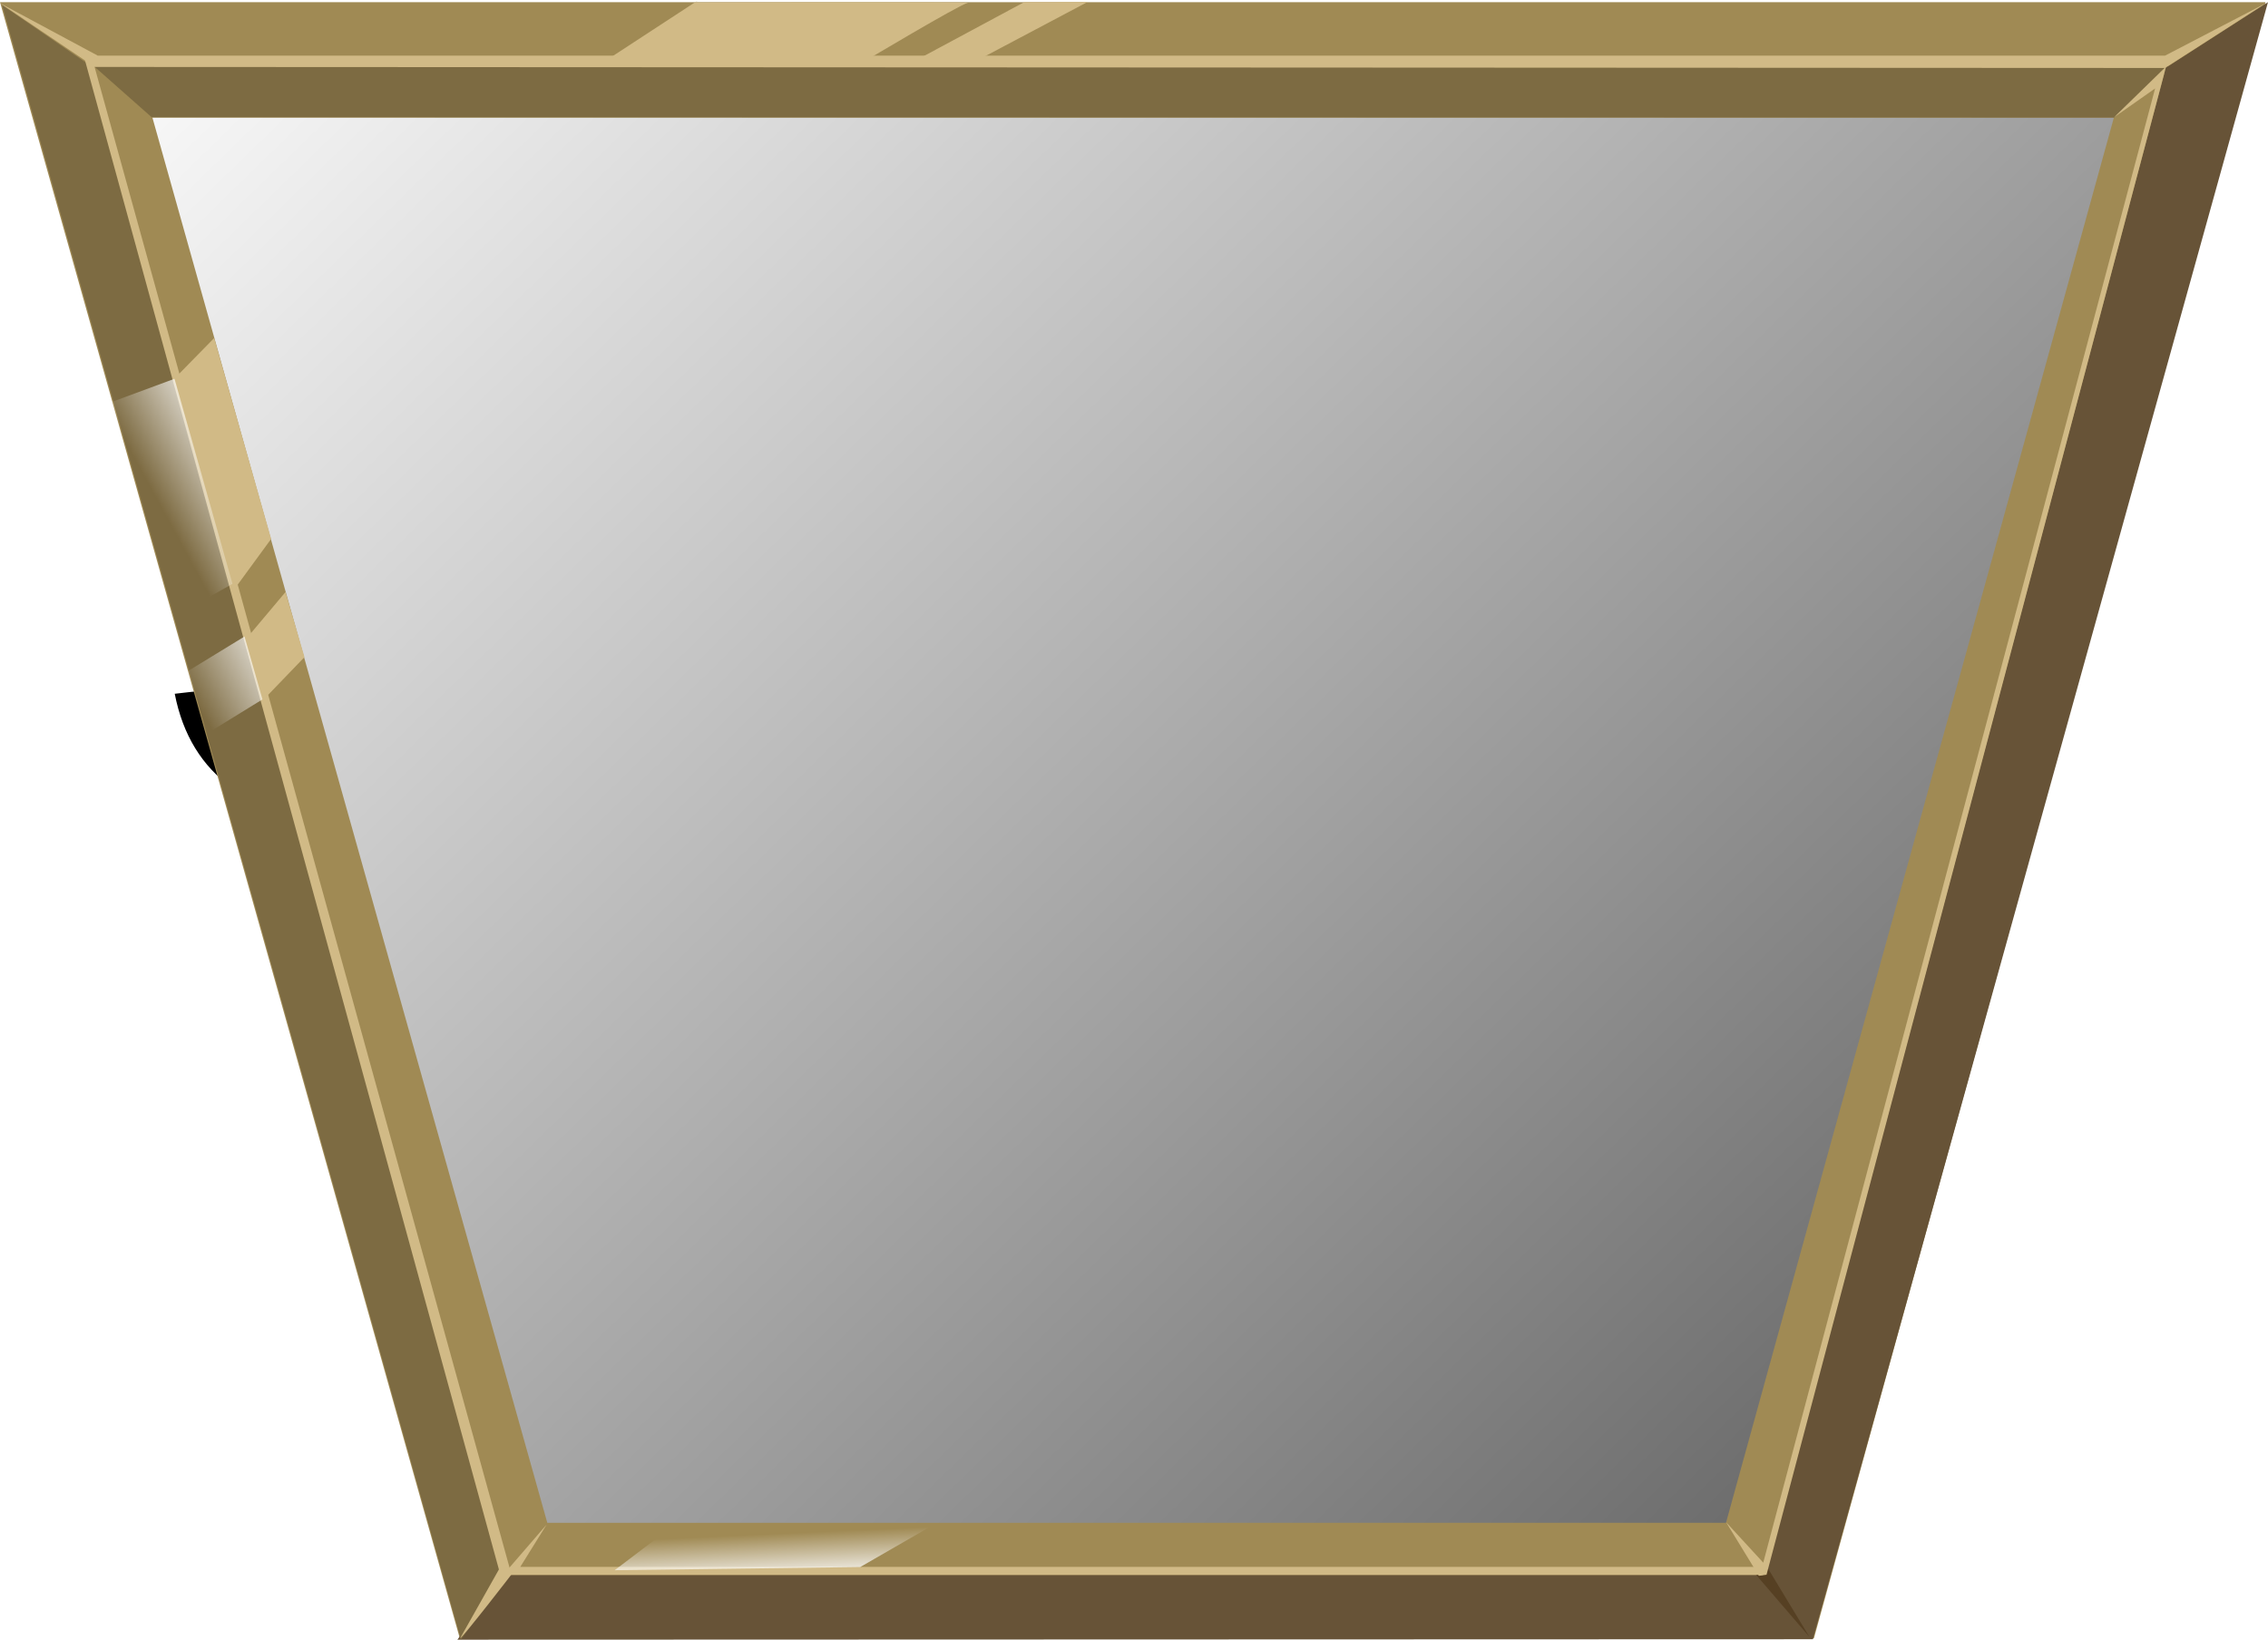
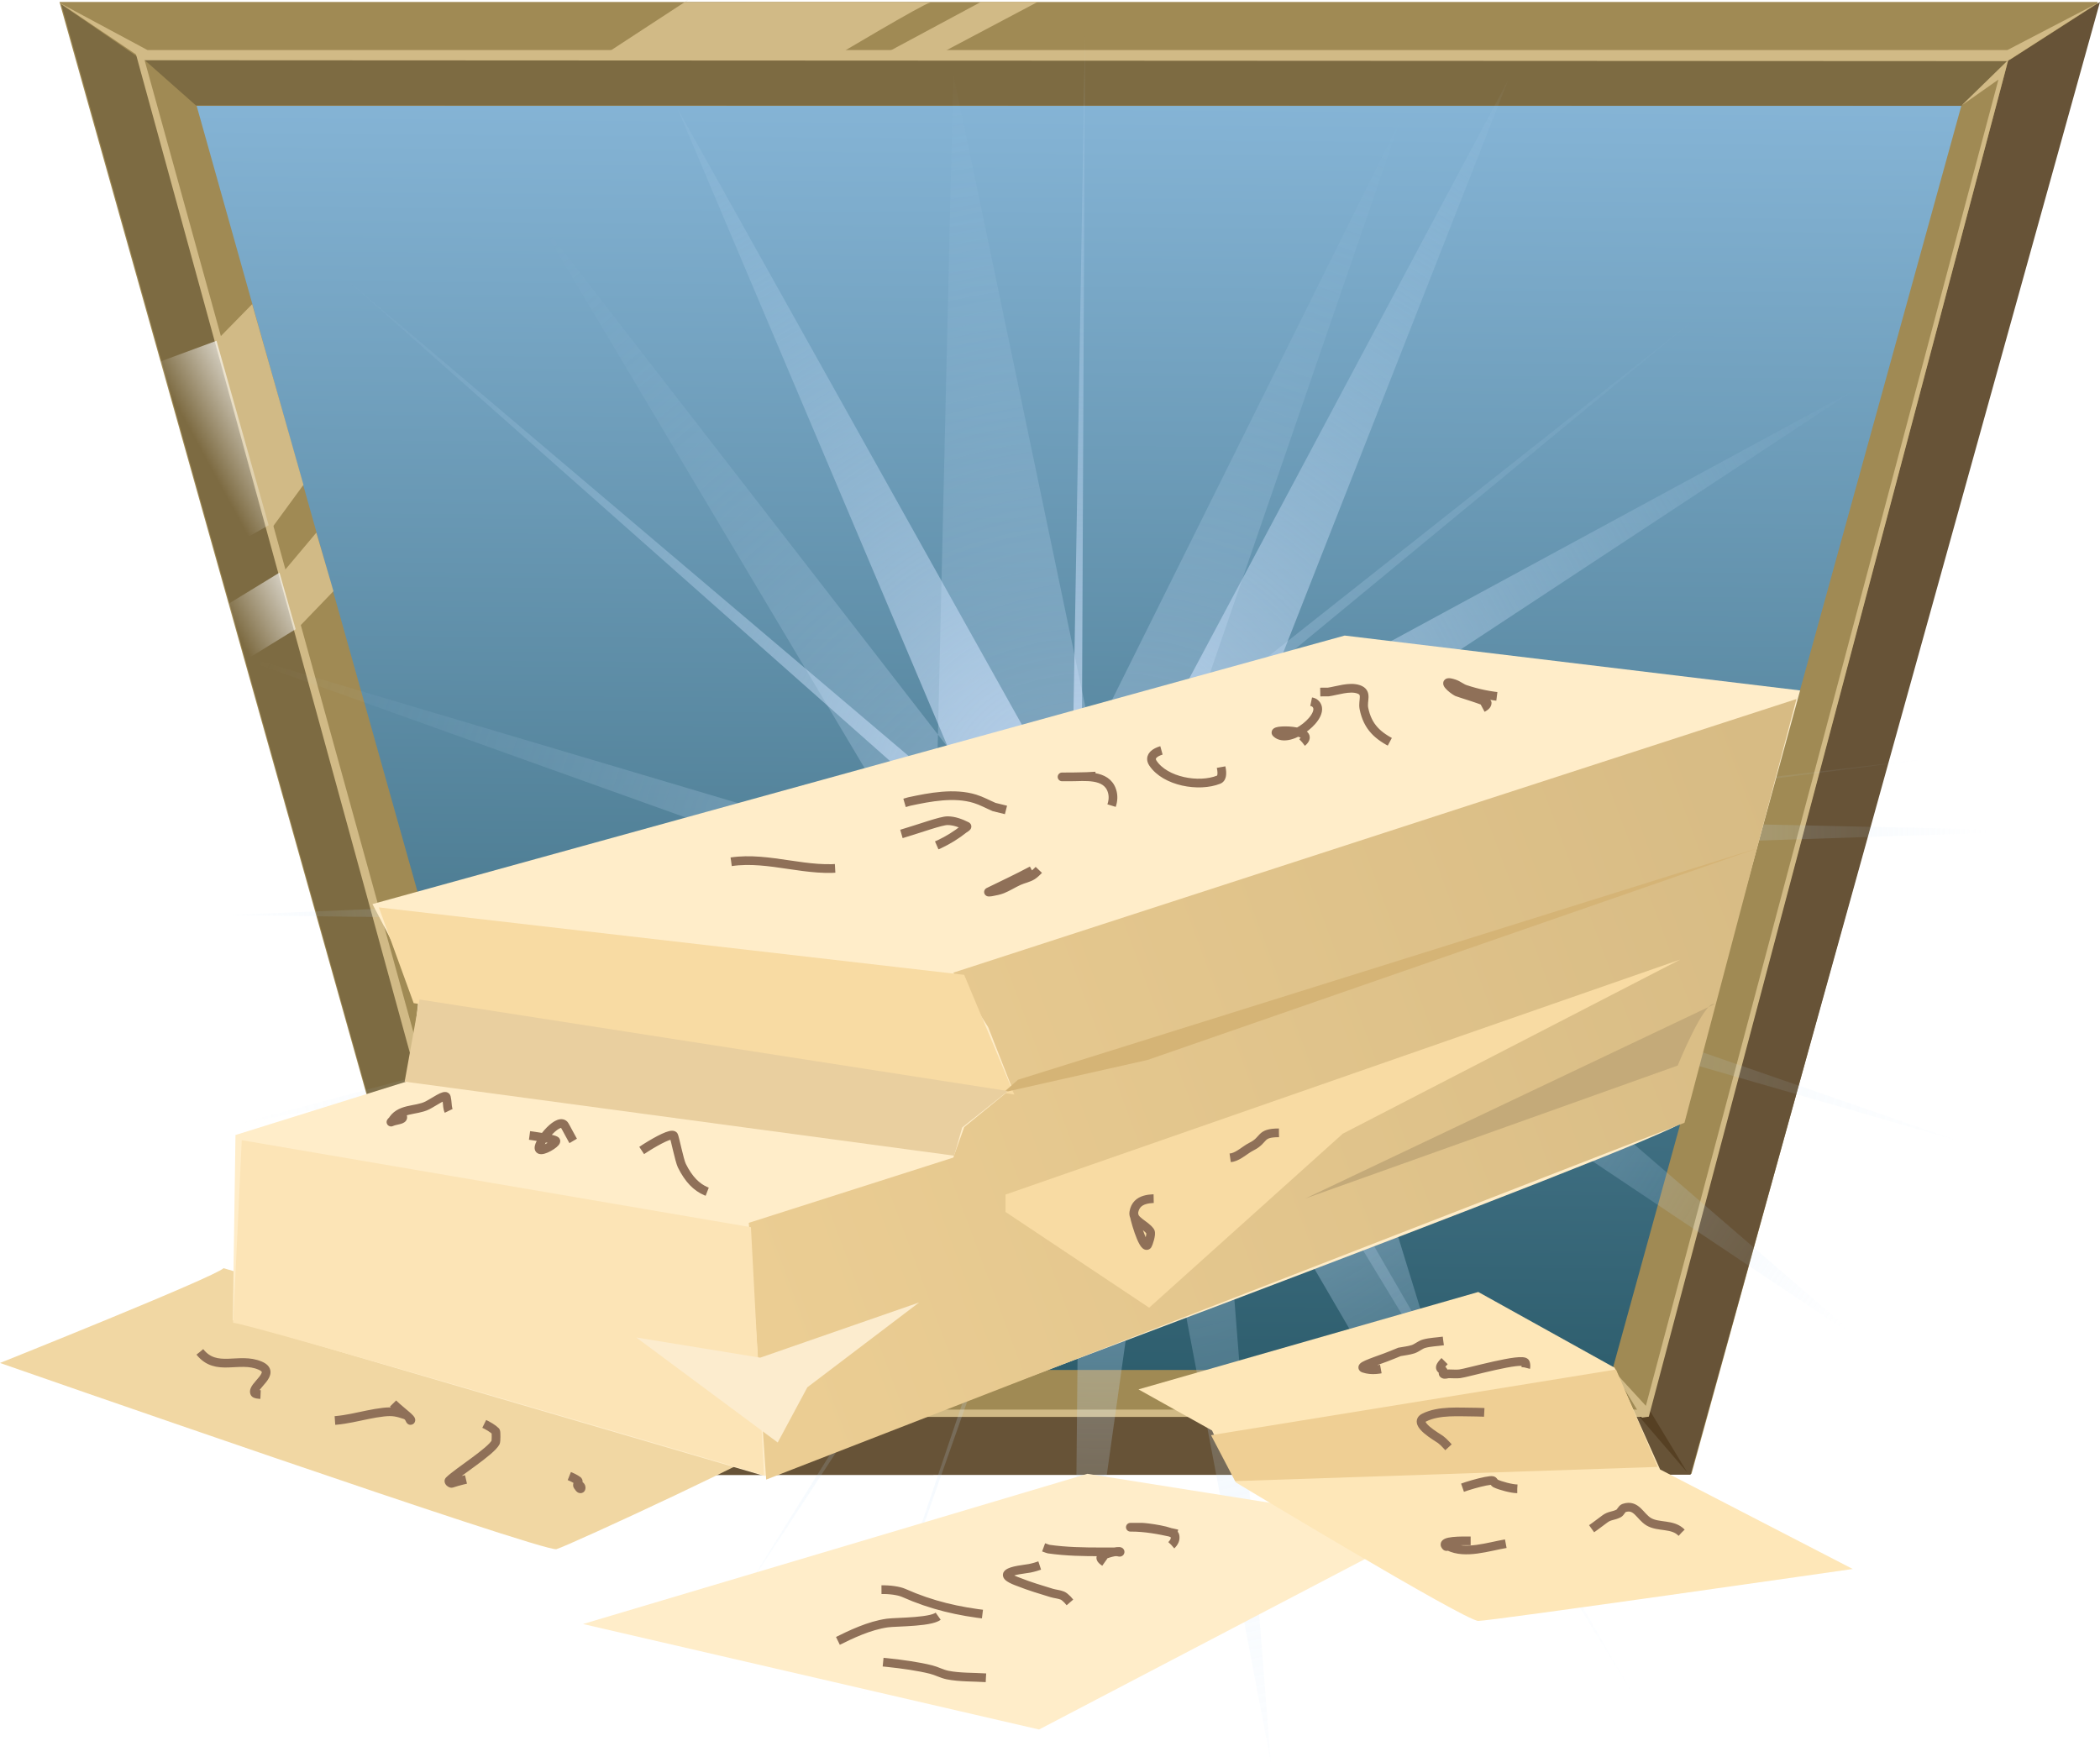
- <svg xmlns="http://www.w3.org/2000/svg" xmlns:xlink="http://www.w3.org/1999/xlink" width="117.215" height="84.752" viewBox="0 0 117.215 84.752" version="1.1" id="svg1">
+ <svg xmlns="http://www.w3.org/2000/svg" xmlns:xlink="http://www.w3.org/1999/xlink" width="120.634" height="101.234" viewBox="0 0 120.634 101.234" version="1.1" id="svg1">
  <defs id="defs1">
+     <linearGradient id="linearGradient257">
+       <stop style="stop-color:#d3e5ff;stop-opacity:0.352;" offset="0.115" id="stop256" />
+       <stop style="stop-color:#b7d8f3;stop-opacity:0;" offset="1" id="stop257" />
+     </linearGradient>
+     <linearGradient id="linearGradient255">
+       <stop style="stop-color:#d3e5ff;stop-opacity:0.61;" offset="0.115" id="stop252" />
+       <stop style="stop-color:#b7d8f3;stop-opacity:0;" offset="1" id="stop255" />
+     </linearGradient>
+     <linearGradient id="linearGradient246">
+       <stop style="stop-color:#21515e;stop-opacity:1;" offset="0.059" id="stop242" />
+       <stop style="stop-color:#87b6d8;stop-opacity:1;" offset="1" id="stop246" />
+     </linearGradient>
+     <linearGradient id="linearGradient219">
+       <stop style="stop-color:#ebcd93;stop-opacity:1;" offset="0" id="stop219" />
+       <stop style="stop-color:#d7bb84;stop-opacity:1;" offset="1" id="stop220" />
+     </linearGradient>
    <linearGradient id="linearGradient394">
      <stop style="stop-color:#ffffff;stop-opacity:1;" offset="0.116" id="stop393" />
      <stop style="stop-color:#ffffff;stop-opacity:0;" offset="0.549" id="stop394" />
    </linearGradient>
    <linearGradient id="linearGradient392">
      <stop style="stop-color:#ffffff;stop-opacity:1;" offset="0.116" id="stop391" />
      <stop style="stop-color:#ffffff;stop-opacity:0;" offset="0.549" id="stop392" />
    </linearGradient>
-     <linearGradient id="linearGradient267">
-       <stop style="stop-color:#606060;stop-opacity:1;" offset="0.059" id="stop267" />
-       <stop style="stop-color:#ffffff;stop-opacity:1;" offset="1" id="stop268" />
-     </linearGradient>
    <linearGradient id="linearGradient129">
      <stop style="stop-color:#ffffff;stop-opacity:1;" offset="0.116" id="stop128" />
      <stop style="stop-color:#ffffff;stop-opacity:0;" offset="0.37" id="stop129" />
    </linearGradient>
    <linearGradient xlink:href="#linearGradient392" id="linearGradient126" gradientUnits="userSpaceOnUse" x1="20.695" y1="40.4" x2="9.337" y2="46.595" gradientTransform="translate(-5.758954,2.028723)" />
    <linearGradient xlink:href="#linearGradient394" id="linearGradient127" gradientUnits="userSpaceOnUse" gradientTransform="translate(-2.141389,15.35055)" x1="20.695" y1="40.4" x2="9.337" y2="46.595" />
    <linearGradient xlink:href="#linearGradient129" id="linearGradient128" gradientUnits="userSpaceOnUse" gradientTransform="rotate(106.419,6.650502,80.68382)" x1="18.371" y1="40.719" x2="9.002" y2="43.944" />
-     <linearGradient xlink:href="#linearGradient267" id="linearGradient268" x1="100.17" y1="115.532" x2="6.387" y2="19.133" gradientUnits="userSpaceOnUse" />
+     <linearGradient xlink:href="#linearGradient219" id="linearGradient221" x1="39.733" y1="91.266" x2="100.536" y2="68.643" gradientUnits="userSpaceOnUse" />
+     <linearGradient xlink:href="#linearGradient246" id="linearGradient242" x1="60.396" y1="115.531" x2="61.106" y2="24.532" gradientUnits="userSpaceOnUse" />
+     <radialGradient xlink:href="#linearGradient257" id="radialGradient249" gradientUnits="userSpaceOnUse" gradientTransform="matrix(1,0,0,1.011342,0,-0.09917019)" cx="18.924" cy="8.743" fx="18.924" fy="8.743" r="8.519" />
+     <radialGradient xlink:href="#linearGradient255" id="radialGradient250" gradientUnits="userSpaceOnUse" gradientTransform="matrix(1,0,0,1.011342,0,-0.09917019)" cx="18.924" cy="8.743" fx="18.924" fy="8.743" r="8.519" />
  </defs>
-   <g id="g5" style="display:inline" transform="translate(-0.758291,-20.31171)">
-     <text xml:space="preserve" style="font-size:40px;writing-mode:lr-tb;direction:ltr;fill:#000000;fill-opacity:1;stroke:none;stroke-width:2.891;stroke-dasharray:8.674, 2.891;stroke-dashoffset:9.831" x="8.179" y="62.327" id="text5">
-       <tspan id="tspan5" x="8.179" y="62.327" style="font-style:normal;font-variant:normal;font-weight:normal;font-stretch:normal;font-size:40px;font-family:Arial;-inkscape-font-specification:Arial;fill:#000000;fill-opacity:1;stroke:none">50</tspan>
-     </text>
+   <g id="g5" style="display:inline" transform="translate(2.660289,-20.31171)">
    <g id="g338" style="display:inline">
-       <path id="path321" d="M 4.698,23.41 H 113.927 L 92.233,102.009 h -65.45 z" style="display:inline;opacity:1;fill:url(#linearGradient268);stroke:none;stroke-width:5.969;stroke-dasharray:none;stroke-dashoffset:3.4;stroke-opacity:1" />
+       <path id="path321" d="M 4.698,23.41 H 113.927 L 92.233,102.009 h -65.45 z" style="display:inline;opacity:1;fill:url(#linearGradient242);stroke:none;stroke-width:5.969;stroke-dasharray:none;stroke-dashoffset:3.4;stroke-opacity:1" />
      <path id="path322" d="M 4.698,23.41 H 113.927 L 92.233,102.009 h -65.45 z" style="display:inline;opacity:1;fill:none;fill-opacity:1;stroke:#a08a54;stroke-width:5.969;stroke-dasharray:none;stroke-dashoffset:3.4;stroke-opacity:1" />
      <g id="g325">
        <path style="display:inline;fill:#7d6b42;fill-opacity:1;stroke:none;stroke-width:5.82;stroke-dasharray:none;stroke-dashoffset:9.831;stroke-opacity:1" d="M 110.023,26.388 113.05,23.724 5.567,23.692 8.593,26.368 Z" id="path323" />
        <path style="display:inline;fill:#675337;fill-opacity:1;stroke:none;stroke-width:5.82;stroke-dasharray:none;stroke-dashoffset:9.831;stroke-opacity:1" d="m 26.836,101.724 h 65.18 l 20.673,-77.909 5.284,-3.393 -23.52,84.62 -70.056,0.023 z" id="path324" />
        <path style="fill:#7d6b42;fill-opacity:1;stroke:none;stroke-width:5.82;stroke-dasharray:none;stroke-dashoffset:9.831;stroke-opacity:1" d="m 0.861,20.565 4.573,3.144 21.529,78.019 -2.382,3.334 z" id="path325" />
      </g>
      <g id="g326">
        <path style="fill:#564023;fill-opacity:1;stroke:none;stroke-width:5.82;stroke-dasharray:none;stroke-dashoffset:9.831;stroke-opacity:1" d="m 91.5,101.694 2.769,3.222 -2.316,-3.827 z" id="path326" />
      </g>
      <g id="g337">
        <path style="display:inline;fill:#d1ba86;fill-opacity:1;stroke:none;stroke-width:6;stroke-dasharray:none;stroke-dashoffset:3.4;stroke-opacity:1" d="m 36.859,20.312 -5.06,3.307 13.511,-0.063 c 0,0 5.074,-3.032 5.469,-3.098 0.395,-0.066 -14.091,-0.018 -14.091,-0.018 z" id="path327" />
        <path style="display:inline;fill:#d1ba86;fill-opacity:1;stroke:none;stroke-width:6;stroke-dasharray:none;stroke-dashoffset:3.4;stroke-opacity:1" d="m 53.698,20.418 -5.712,3.07 3.182,-0.004 5.795,-3.069 z" id="path328" />
        <path style="fill:#d1ba86;fill-opacity:1;stroke:none;stroke-width:5.82;stroke-dasharray:none;stroke-dashoffset:9.831;stroke-opacity:1" d="m 125.156,35.153 2.692,-2.625 -20.648,77.953 -0.396,0.057 -1.697,-2.772 1.923,2.093 20.252,-76.2 z" id="path329" transform="translate(-15.14317,-8.775348)" />
        <path style="display:inline;fill:#d1ba86;fill-opacity:1;stroke:none;stroke-width:5.82;stroke-dasharray:none;stroke-dashoffset:9.831;stroke-opacity:1" d="m 117.865,20.475 -5.212,3.35 -107.002,-0.053 -4.893,-3.297 5.052,2.712 H 112.654 Z" id="path330" />
        <path style="fill:#d1ba86;fill-opacity:1;stroke:none;stroke-width:5.82;stroke-dasharray:none;stroke-dashoffset:9.831;stroke-opacity:1" d="m 29.006,99.118 -2.243,2.597 h 65.102 l -0.413,-0.413 H 27.648 Z" id="path331" />
        <path style="display:inline;fill:#d1ba86;fill-opacity:1;stroke:none;stroke-width:5.82;stroke-dasharray:none;stroke-dashoffset:9.831;stroke-opacity:1" d="m 24.533,105.002 c 0.259,-0.194 2.658,-3.306 2.658,-3.306 L 5.538,23.38 5.084,23.186 26.543,101.436 Z" id="path332" />
        <path style="display:inline;fill:#d1ba86;fill-opacity:1;stroke:none;stroke-width:6;stroke-dasharray:none;stroke-dashoffset:3.4;stroke-opacity:1" d="m 11.827,37.785 -1.881,1.919 2.993,10.969 1.833,-2.506 z" id="path333" />
        <path style="display:inline;fill:#d1ba86;fill-opacity:1;stroke:none;stroke-width:6;stroke-dasharray:none;stroke-dashoffset:3.4;stroke-opacity:1" d="m 15.512,50.915 -1.992,2.37 0.956,3.089 2.019,-2.097 z" id="path334" />
        <path style="display:inline;fill:url(#linearGradient126);stroke:none;stroke-width:5.82;stroke-dasharray:none;stroke-dashoffset:9.831;stroke-opacity:1" d="M 9.777,39.89 12.773,50.49 9.555,52.303 6.257,41.191 Z" id="path335" />
        <path style="display:inline;fill:url(#linearGradient127);stroke:none;stroke-width:5.82;stroke-dasharray:none;stroke-dashoffset:9.831;stroke-opacity:1" d="m 13.395,53.212 0.929,3.25 -2.758,1.698 -1.518,-2.901 z" id="path336" />
        <path style="display:inline;fill:url(#linearGradient128);stroke:none;stroke-width:5.82;stroke-dasharray:none;stroke-dashoffset:9.831;stroke-opacity:1" d="m 45.215,101.311 -12.69,0.163 3.219,-2.443 13.415,0.006 z" id="path337" />
      </g>
    </g>
+     <path style="display:inline;fill:url(#radialGradient249);stroke:none;stroke-width:2.791;stroke-dasharray:8.373, 2.791;stroke-dashoffset:9.489;stroke-opacity:1" id="path249" d="m 18.973,8.854 -5.253,5.176 5.633,-5.692 -8.253,2.641 6.778,-3.053 -7.121,-1.291 8.125,2.192 -6.554,-6.449 6.461,5.692 -1.777,-7.949 0.698,7.287 3.492,-6.791 -1.926,7.787 5.598,-5.599 -5.979,4.601 7.74,-1.742 -7.968,1.965 8.311,2.756 -8.379,-2.686 6.902,5.984 -6.042,-5.822 0.982,9.407 -0.67,-8.15 -2.754,7.06 z" transform="matrix(5.426232,-2.57801,2.631633,5.539099,-64.5733,75.80574)" />
+     <path style="display:inline;fill:url(#radialGradient250);stroke:none;stroke-width:2.791;stroke-dasharray:8.373, 2.791;stroke-dashoffset:9.489;stroke-opacity:1" id="path250" d="m 18.973,8.854 -5.253,5.176 5.633,-5.692 -8.253,2.641 6.778,-3.053 -7.121,-1.291 8.125,2.192 -6.554,-6.449 6.461,5.692 -1.777,-7.949 0.698,7.287 3.492,-6.791 -1.926,7.787 5.598,-5.599 -5.979,4.601 7.74,-1.742 -7.968,1.965 8.311,2.756 -8.379,-2.686 6.902,5.984 -6.042,-5.822 0.982,9.407 -0.67,-8.15 -2.754,7.06 z" transform="matrix(-4.331653,4.16256,-4.249142,-4.421753,178.7124,27.24878)" />
+     <path style="display:inline;fill:none;fill-opacity:1;stroke:#8f7058;stroke-width:0.5;stroke-dasharray:6, 6;stroke-dashoffset:0;stroke-opacity:1" d="m 64.201,70.454 c 0.105,-0.262 0.145,-0.561 0.315,-0.787 0.2,-0.267 2.848,-2.034 3.304,-1.731 0.1,0.066 0.12,1.268 0.787,1.101 1.125,-0.281 1.938,-1.06 2.832,-1.731 0.52,-0.39 0.085,-0.254 0.629,-0.472 0.522,-0.209 1.175,-0.403 1.731,-0.472 0.545,-0.068 0.919,0.091 1.416,-0.157" id="path226" />
+     <path style="fill:#b9c1c8;fill-opacity:0.632;stroke:none;stroke-width:0;stroke-opacity:1" d="M 93.562,84.289 Z" id="path209" />
+     <path style="fill:#f1d7a3;fill-opacity:1;stroke:none;stroke-width:0;stroke-opacity:1" d="m 10.181,93.176 c -0.514,0.514 -12.842,5.445 -12.842,5.445 0,0 31.246,10.903 31.964,10.698 0.717,-0.205 13.116,-5.943 13.116,-6.353 0,-0.41 -32.238,-9.79 -32.238,-9.79 z" id="path212" />
+     <path style="fill:#ffedc9;fill-opacity:1;stroke:none;stroke-width:0;stroke-opacity:1" d="M 93.956,84.786 C 93.802,85.557 41.261,105.117 41.261,105.117 l -30.548,-8.948 0.154,-10.645 9.874,-3.086 c 0,0 0.617,-4.011 0.617,-4.628 0,-0.617 -2.623,-5.554 -2.623,-5.554 l 55.85,-15.428 26.161,3.154 z" id="path210" />
+     <path style="fill:#ffedc9;fill-opacity:1;stroke:none;stroke-width:0;stroke-opacity:1" d="m 79.219,108.072 -19.417,-3.082 -28.971,8.63 26.197,6.061 z" id="path211" />
+     <path style="fill:#fee7b8;fill-opacity:1;stroke:none;stroke-width:0;stroke-opacity:1" d="m 82.259,94.543 7.833,4.352 2.611,5.844 11.066,5.719 c 0,0 -20.764,2.984 -21.51,2.984 -0.746,0 -13.925,-7.957 -13.925,-7.957 l -1.368,-2.984 -4.227,-2.362 z" id="path213" />
+     <path style="fill:url(#linearGradient221);stroke:none;stroke-width:0;stroke-opacity:1" d="m 100.536,60.475 -48.433,15.721 2,3.125 1.375,3.5 -2.75,2.25 -0.625,1.75 -11.75,3.75 1,14.75 52.751,-20.5 z" id="path214" />
+     <path style="fill:#fce4b6;fill-opacity:1;stroke:none;stroke-width:0;stroke-opacity:1" d="m 11.227,85.821 29.25,5 0.75,14.25 c 0,0 -30.5,-9 -30.5,-8.75 0,0.25 0.5,-10.5 0.5,-10.5 z" id="path215" />
+     <path style="fill:#f8dba3;fill-opacity:1;stroke:none;stroke-width:0;stroke-opacity:1" d="m 19.102,72.446 33.625,3.875 1.438,3.438 1.438,3.438 -34.5,-5.25 z" id="path217" />
+     <path style="fill:#f8dba3;fill-opacity:1;stroke:none;stroke-width:0;stroke-opacity:1" d="M 55.103,88.946 93.853,75.446 74.478,85.446 63.353,95.446 55.103,89.946 Z" id="path218" />
+     <path style="fill:#d5b476;fill-opacity:1;stroke:none;stroke-width:0;stroke-opacity:1" d="M 55.821,82.348 98.381,69.022 63.259,81.212 54.995,83.071 Z" id="path219" />
+     <path style="fill:#e9cf9f;fill-opacity:1;stroke:none;stroke-width:0;stroke-opacity:1" d="m 21.436,77.738 -0.851,4.719 31.565,4.255 0.464,-1.625 2.63,-2.089 z" id="path221" />
+     <path style="fill:#fcecce;fill-opacity:1;stroke:none;stroke-width:0;stroke-opacity:1" d="m 33.892,97.157 7.118,1.16 9.129,-3.172 -6.421,4.874 -1.702,3.172 z" id="path222" />
+     <path style="fill:#c4aa79;fill-opacity:1;stroke:none;stroke-width:0;stroke-opacity:1" d="m 95.831,78.006 -23.509,11.167 21.393,-7.64 c 0,0 1.528,-3.761 2.116,-3.526 z" id="path223" />
+     <path style="fill:#efcf94;fill-opacity:1;stroke:none;stroke-width:0;stroke-opacity:1" d="m 66.907,102.77 23.264,-3.773 2.389,5.596 -24.27,0.817 z" id="path224" />
+     <path style="fill:none;fill-opacity:1;stroke:#8f7058;stroke-width:0.5;stroke-dasharray:6, 6;stroke-dashoffset:0;stroke-opacity:1" d="m 39.343,69.825 c 2.19,-0.326 4.435,0.665 6.608,0.315 1.269,-0.205 2.522,-0.503 3.776,-0.787 1.097,-0.248 2.111,-0.714 2.989,-1.416 0.058,-0.046 0.224,-0.124 0.157,-0.157 -0.341,-0.171 -0.72,-0.315 -1.101,-0.315 -0.758,0 -4.539,1.688 -5.035,0.944 -0.574,-0.86 2.372,-1.947 2.832,-2.045 1.188,-0.255 2.581,-0.525 3.776,-0.157 0.382,0.117 0.734,0.315 1.101,0.472 0.42,0.105 0.841,0.203 1.259,0.315 0.668,0.178 2.159,0.384 2.517,1.101 0.268,0.536 -1.121,2.235 -1.573,2.517 -0.239,0.15 -0.53,0.198 -0.787,0.315 -0.32,0.146 -0.617,0.341 -0.944,0.472 -0.201,0.08 -0.417,0.115 -0.629,0.157 -0.051,0.01 -0.204,0.023 -0.157,0 1.501,-0.75 7.844,-3.528 7.08,-5.821 -0.323,-0.969 -1.586,-0.787 -2.36,-0.787 -0.157,0 -0.629,0 -0.472,0 1.837,0 3.621,-0.046 5.349,-0.787 0.281,-0.12 0.513,-0.335 0.787,-0.472 0.148,-0.074 0.355,-0.04 0.472,-0.157 0.052,-0.052 -0.087,-0.134 -0.157,-0.157 -0.372,-0.124 -1.687,0.144 -1.259,0.787 0.704,1.055 2.635,1.4 3.776,0.944 0.477,-0.191 -0.161,-1.493 0,-1.573 0.142,-0.071 1.261,0.444 1.573,0.472 1.201,0.109 1.574,-0.116 2.832,-0.787 1.849,-0.986 -1.369,-1.054 -1.101,-0.787 0.737,0.737 3.046,-1.098 2.203,-1.731 -0.234,-0.176 -1.396,-0.147 -1.101,0 0.414,0.207 1.313,-0.018 1.731,-0.157 0.157,-0.052 0.638,-0.157 0.472,-0.157 -0.289,0 -1.397,0.177 -1.573,0 -0.368,-0.368 1.223,-0.31 1.259,-0.315 0.497,-0.071 1.213,-0.33 1.731,-0.157 0.554,0.185 0.222,0.638 0.315,1.101 0.215,1.074 0.806,1.583 1.731,2.045 0.066,0.033 0.087,0.134 0.157,0.157 0.778,0.259 2.111,-0.836 2.675,-1.259 0.39,-0.292 1.693,-0.689 2.203,-0.944 0.133,-0.066 0.315,-0.166 0.315,-0.315 0,-0.099 -1.624,-0.576 -1.731,-0.629 -0.275,-0.138 -0.984,-0.748 -0.157,-0.472 0.222,0.074 0.407,0.24 0.629,0.315 1.433,0.478 2.943,0.607 4.405,0.315 0.41,-0.082 0.472,-0.055 0.472,0.315" id="path225" />
+     <path style="fill:none;fill-opacity:1;stroke:#8f7058;stroke-width:0.5;stroke-dasharray:6, 6;stroke-dashoffset:0;stroke-opacity:1" d="m 19.835,84.771 c 0.21,-0.105 0.734,-0.105 0.629,-0.315 -0.105,-0.21 -0.839,0.42 -0.629,0.315 0.417,-0.814 1.386,-0.614 2.045,-0.944 0.389,-0.194 1.047,-0.687 1.101,-0.472 0.125,0.5 -0.076,0.96 0.629,1.101 0.257,0.051 1.39,-0.183 1.573,0 0.074,0.074 -0.074,0.24 0,0.315 0.139,0.139 0.472,0.185 0.472,0.157 0,-0.009 -0.442,0.187 -0.315,0.315 0.167,0.167 0.869,0.157 1.101,0.157 0.228,0 2.832,0.308 2.832,0.472 0,0.154 -0.786,0.63 -0.944,0.472 -0.228,-0.228 1.016,-1.816 1.416,-1.416 0.064,0.064 0.501,0.947 0.629,1.101 0.59,0.708 1.234,1.391 1.888,2.045 0.068,0.068 0.338,0.291 0.472,0.157 0.032,-0.032 0.077,-0.627 0.157,-0.787 0.18,-0.36 2.874,-2.16 3.147,-1.888 0.053,0.053 0.327,1.441 0.472,1.731 0.798,1.597 1.779,1.731 3.304,1.731" id="path227" />
+     <path style="fill:none;fill-opacity:1;stroke:#8f7058;stroke-width:0.5;stroke-dasharray:6, 6;stroke-dashoffset:0;stroke-opacity:1" d="m 62.471,89.963 c -0.035,0.169 0.53,2.145 0.787,1.888 0.039,-0.039 0.253,-0.643 0.157,-0.787 -0.268,-0.402 -1.023,-0.624 -0.944,-1.101 0.14,-0.843 1.013,-0.787 1.573,-0.787 0.409,0 0.194,0.276 0.787,0.157 0.455,-0.091 0.767,-0.433 0.944,-0.787 0.126,-0.252 -0.126,-0.063 0,-0.315 0.212,-0.425 0.791,-0.634 1.101,-0.944 0.326,-0.326 -0.497,0.013 0.157,-0.315 0.16,-0.08 0.91,-0.11 1.101,-0.157 0.395,-0.099 0.737,-0.447 1.101,-0.629 0.788,-0.394 0.43,-0.787 1.573,-0.787" id="path228" />
+     <path style="fill:none;fill-opacity:1;stroke:#8f7058;stroke-width:0.5;stroke-dasharray:6, 6;stroke-dashoffset:0;stroke-opacity:1" d="m 80.249,97.357 c -0.367,0.052 -0.744,0.06 -1.101,0.157 -0.226,0.062 -0.407,0.24 -0.629,0.315 -0.254,0.085 -0.524,0.105 -0.787,0.157 -0.262,0.105 -0.521,0.218 -0.787,0.315 -0.863,0.314 -1.536,0.537 -1.259,0.629 0.93,0.31 1.947,-0.346 2.832,-0.472 0.156,-0.022 0.339,0.085 0.472,0 0.47,-0.299 0.705,-1.17 1.259,-1.101 1.708,0.214 -0.339,1.21 -0.157,1.573 0.033,0.066 0.124,0.091 0.157,0.157 0.023,0.047 -0.037,0.12 0,0.157 0.074,0.074 0.21,0 0.315,0 0.21,0 0.421,0.023 0.629,0 0.407,-0.045 3.658,-0.982 3.776,-0.629 0.238,0.713 -1.085,1.494 -1.416,2.045 -0.215,0.359 -0.157,0.704 -0.157,1.101 0,0.148 -0.42,0.21 -0.315,0.315 0.105,0.105 0.182,-0.248 0.315,-0.315 0.094,-0.047 0.24,0.074 0.315,0 0.289,-0.289 -1.463,-0.315 -1.573,-0.315 -1.005,0 -2.129,-0.116 -2.989,0.315 -0.67,0.335 0.783,1.138 0.944,1.259 0.228,0.171 0.427,0.427 0.629,0.629 0.052,0.052 0.157,0.083 0.157,0.157 0,0.037 -1.086,0.157 -0.944,0.157 0.639,0 1.514,0.136 1.731,0.787 0.037,0.111 0.201,0.206 0.157,0.315 -0.125,0.312 -0.443,0.507 -0.629,0.787 -0.136,0.205 -0.546,0.389 -0.315,0.157 0.199,-0.199 1.98,-0.704 2.203,-0.629 0.07,0.023 0.091,0.124 0.157,0.157 0.276,0.138 0.953,0.315 1.259,0.315" id="path229" />
+     <path style="fill:none;fill-opacity:1;stroke:#8f7058;stroke-width:0.5;stroke-dasharray:6, 6;stroke-dashoffset:0;stroke-opacity:1" d="m 93.936,108.37 c -0.516,-0.531 -1.321,-0.289 -1.888,-0.629 -0.507,-0.304 -0.704,-1.024 -1.416,-0.787 -0.141,0.047 -0.182,0.248 -0.315,0.315 -0.317,0.159 -0.512,0.108 -0.787,0.315 -0.733,0.549 -1.556,1.171 -2.36,1.573 -0.297,0.149 -2.632,0 -3.147,0 -0.692,0 0.78,-0.314 -0.157,-0.157 -1.019,0.17 -2.351,0.634 -3.304,0.157 -0.047,-0.024 -0.12,0.037 -0.157,0 -0.342,-0.342 0.932,-0.315 1.416,-0.315" id="path238" />
+     <path style="fill:none;fill-opacity:1;stroke:#8f7058;stroke-width:0.5;stroke-dasharray:6, 6;stroke-dashoffset:0;stroke-opacity:1" d="m 53.975,116.709 c -0.711,-0.046 -1.506,-0.018 -2.203,-0.157 -0.325,-0.065 -0.622,-0.234 -0.944,-0.315 -1.478,-0.369 -3.57,-0.496 -5.035,-0.629 -0.047,-0.004 -1.793,-0.062 -1.888,-0.157 -0.107,-0.107 1.245,-0.701 1.416,-0.787 0.919,-0.46 1.955,-0.954 2.989,-1.101 0.508,-0.072 2.77,-0.034 2.989,-0.472 0.156,-0.311 -3.662,-0.467 -3.933,-0.629 -0.127,-0.076 -0.21,-0.21 -0.315,-0.315 -0.052,-0.052 -0.19,-0.091 -0.157,-0.157 0.229,-0.458 1.803,-0.405 2.36,-0.157 1.606,0.714 3.143,1.066 4.877,1.259 0.276,0.031 1.288,0.143 1.573,0 0.254,-0.127 0.264,-0.249 0.629,-0.157 0.787,0.197 1.508,0.157 2.36,0.157 0.801,0 -0.031,-0.98 -0.315,-1.101 -0.199,-0.085 -0.423,-0.094 -0.629,-0.157 -0.634,-0.195 -1.272,-0.383 -1.888,-0.629 -0.076,-0.03 -0.821,-0.28 -0.629,-0.472 0.204,-0.204 1.004,-0.264 1.259,-0.315 0.897,-0.179 1.786,-0.722 2.675,-0.944 0.102,-0.025 0.24,0.074 0.315,0 0.153,-0.153 -0.413,-0.157 -0.629,-0.157 -0.002,0 -2.486,0.063 -2.045,-0.157 0.214,-0.107 0.637,0.136 0.787,0.157 0.981,0.14 1.993,0.157 2.989,0.157 0.315,0 0.629,0 0.944,0 0.052,0 0.157,0.052 0.157,0 0,-0.104 -0.999,0.11 -1.101,0.315 -0.122,0.243 1.181,0.748 1.259,0.787 0.156,0.078 1.416,0.648 1.416,0.472 0,-0.052 -0.105,0 -0.157,0 -0.325,0 -0.412,-0.337 -0.315,-0.629 0.237,-0.712 2.258,-1.039 2.045,-1.888 -0.067,-0.269 -1.66,-0.472 -1.888,-0.472 -0.21,0 -0.839,0 -0.629,0 1.632,0 3.115,0.586 4.72,0.787 0.347,0.043 1.756,0.025 2.045,0.315" id="path239" />
+     <path style="fill:none;fill-opacity:1;stroke:#8f7058;stroke-width:0.5;stroke-dasharray:6, 6;stroke-dashoffset:0;stroke-opacity:1" d="m 8.822,97.986 c 0.941,1.188 2.246,0.266 3.461,0.787 1.003,0.43 -0.512,1.179 -0.315,1.573 0.127,0.254 2.52,-0.094 2.989,0 0.115,0.023 0.203,0.12 0.315,0.157 0.1,0.033 0.24,-0.074 0.315,0 0.183,0.183 -1.012,1.286 0.157,1.416 1.214,0.135 2.425,-0.339 3.619,-0.472 0.545,-0.061 0.792,0.002 1.259,0.157 0.256,0.085 0.257,0.372 0.315,0.315 0.137,-0.137 -2.042,-1.51 -0.787,-1.259 0.163,0.033 0.308,0.134 0.472,0.157 1.126,0.161 0.136,-0.217 1.259,0.157 0.899,0.3 3.286,0.926 3.933,1.573 0.034,0.034 0.025,0.58 0,0.629 -0.264,0.527 -2.192,1.72 -2.675,2.203 -0.052,0.052 0.087,0.181 0.157,0.157 1.517,-0.506 4.369,-0.79 5.978,-0.629 0.367,0.037 0.967,0.253 1.259,0.472 0.084,0.063 -0.074,0.24 0,0.315 0.037,0.037 0.12,-0.037 0.157,0 0.037,0.037 0.052,0.157 0,0.157 -0.074,0 -0.105,-0.105 -0.157,-0.157" id="path240" />
  </g>
</svg>
